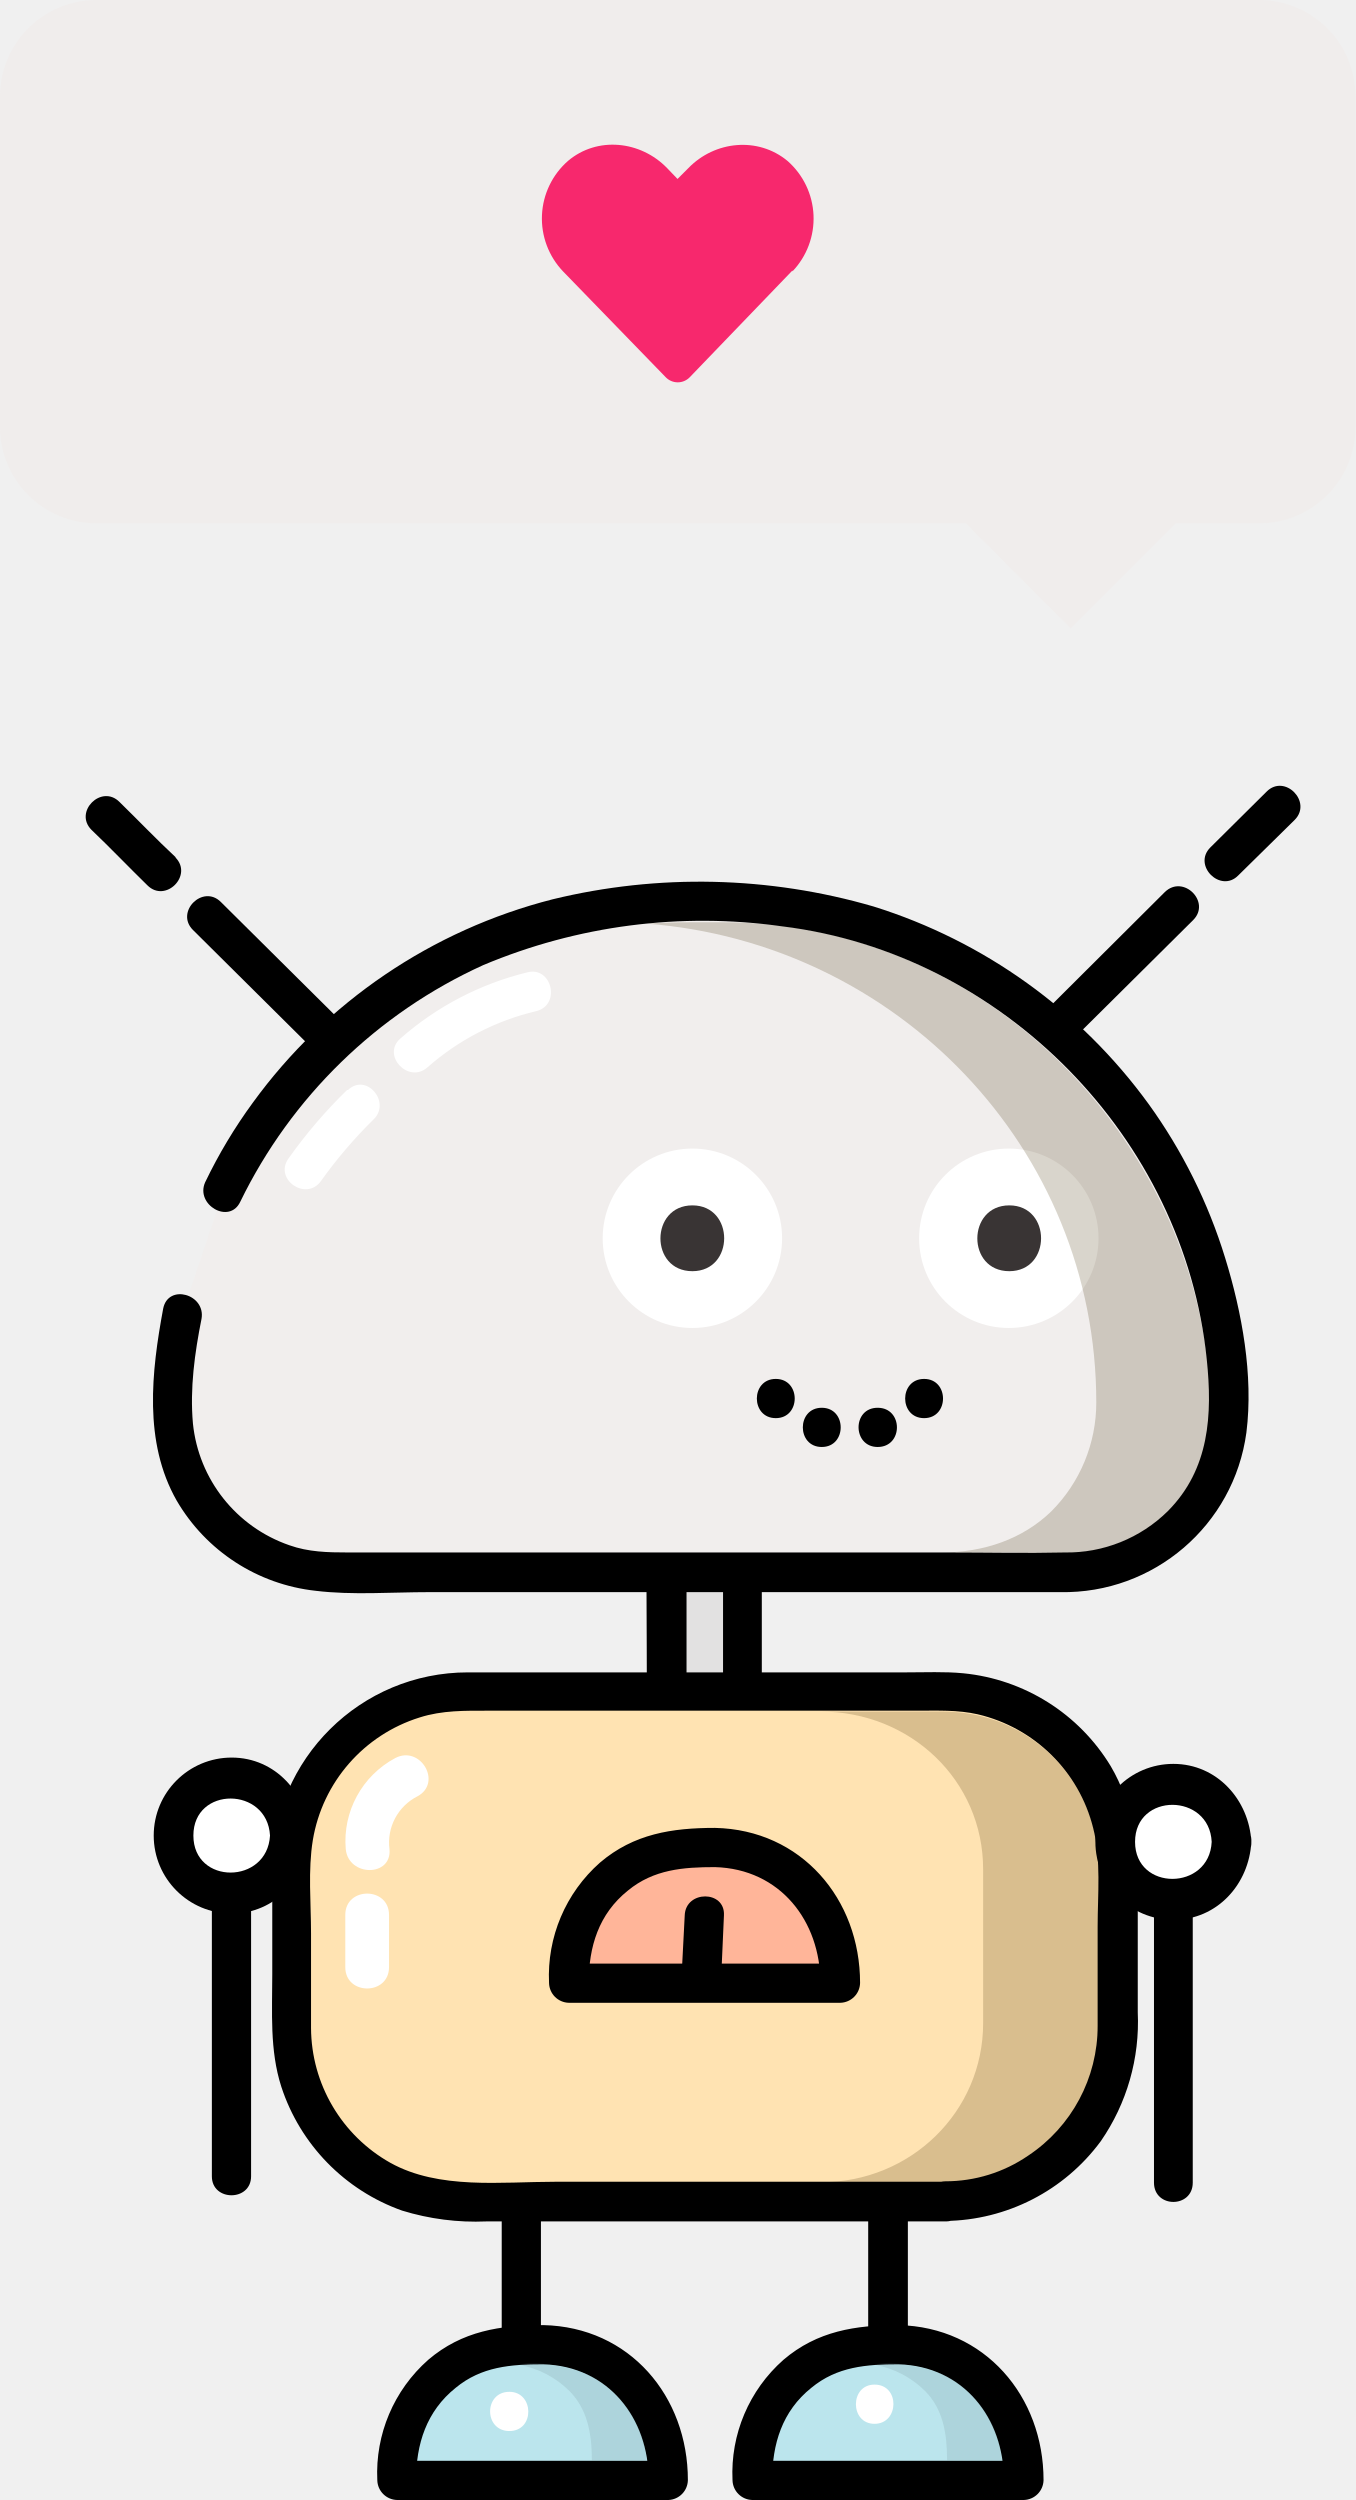
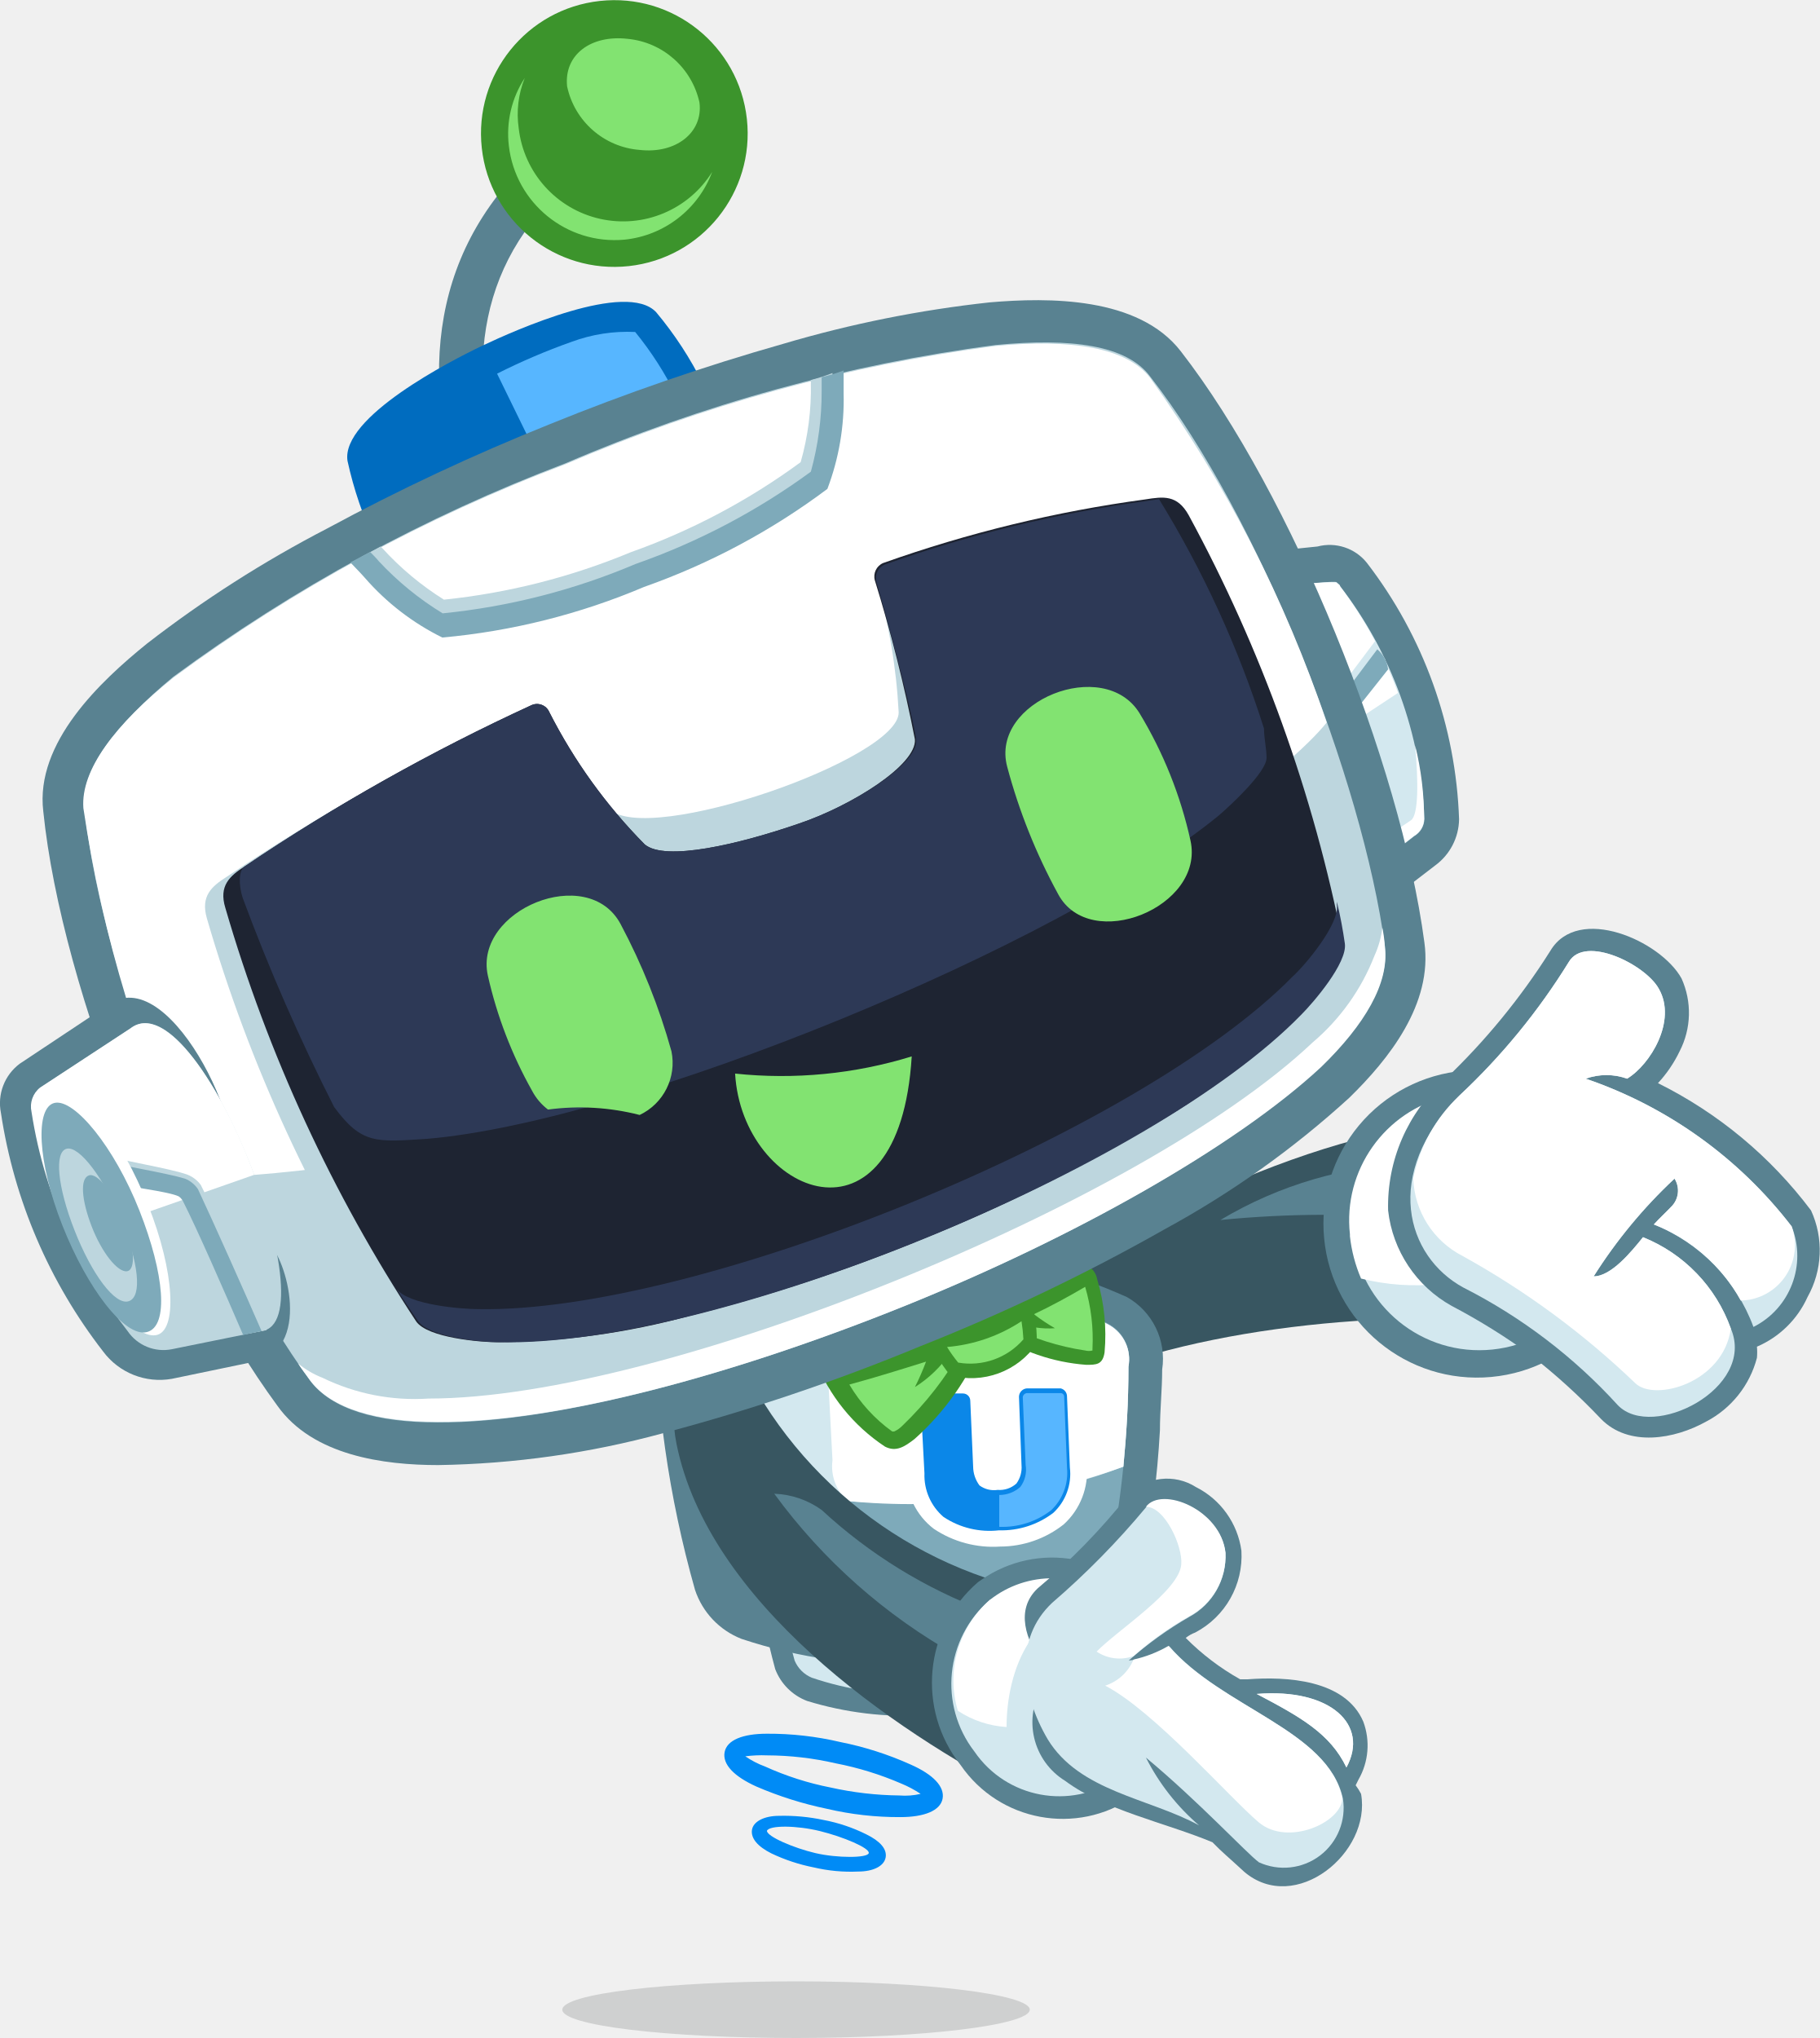
- <svg xmlns="http://www.w3.org/2000/svg" viewBox="0 0 300.7 554.6">
-   <g style="isolation:isolate">
-     <path d="M197 469.2v76.6" fill="none" />
-     <path d="M192.6 469.2v76.6c0 5.6 8.8 5.6 8.8 0v-76.6c0-5.7-8.8-5.7-8.8 0z" />
-     <path d="M115.6 466.8V549" fill="none" />
-     <path d="M111.3 466.8V549c0 5.6 8.7 5.6 8.7 0v-82.2c0-5.5-8.7-5.6-8.7 0z" />
-     <path fill="#e2e1e1" d="M157 411.1h-1.3a7.7 7.7 0 01-7.6-7.7v-73.8a7.7 7.7 0 017.6-7.7h1.3a7.7 7.7 0 017.7 7.7v73.8a7.8 7.8 0 01-7.7 7.7z" />
-     <path d="M157 406.7c-5.4 0-4.7-4.3-4.7-8.2v-61c0-2.5-.7-6.7.3-9.1 1.8-3.8 7.1-2 7.8 1.3a16 16 0 010 3V395c-.1 3.2 1.4 11.3-3.4 11.7-5.5.5-5.6 9.2 0 8.7 8.4-.6 12-7 12-14.7v-68c0-7.5-3-14.5-11.5-15s-13.8 5.4-14 13.4c-.2 15.2 0 30.3 0 45.5v23.7c0 8.5 4 15.2 13.4 15.2 5.6 0 5.7-8.8.1-8.8z" />
-     <path fill="#ffe3b2" d="M209.6 488.4H103A38.5 38.5 0 0164.7 450v-36.3a38.5 38.5 0 0138.3-38.3h106.7a38.5 38.5 0 0138.4 38.3V450a38.6 38.6 0 01-38.5 38.4z" />
-     <path d="M209.6 484h-86.4c-12 0-25.8 1.8-36.6-4.2A34.5 34.5 0 0169 449.9v-21c0-6.7-.7-14 .4-20.7A34.4 34.4 0 0193.1 381c5-1.6 10.1-1.5 15.2-1.5h95.2c4.5 0 9-.2 13.4.8a34.5 34.5 0 0125.6 25.2c1.8 7 1 14.8 1 21.9v22a34.5 34.5 0 01-15.4 28.8 32.4 32.4 0 01-18.4 5.7c-5.7.1-5.7 8.9 0 8.8a43.5 43.5 0 0034.5-17.7 46.5 46.5 0 008.2-28.6v-27.3c0-9.6-1-18.8-6-27.3a43.2 43.2 0 00-32.7-20.6c-4.1-.4-8.5-.2-12.7-.2H103.8a43.4 43.4 0 00-43.4 43v24c0 8.3-.6 16.8 2 24.9a43.5 43.5 0 0026.8 27.5 55.4 55.4 0 0018.7 2.4h102c5.4-.1 5.4-8.9-.3-8.9z" />
-     <path fill="#ffb599" d="M158.6 409.8H154a27.9 27.9 0 00-27.8 27.8v2.3h60.2v-2.3a27.9 27.9 0 00-27.8-27.8z" />
-     <path d="M158.6 405.5c-9.5 0-18 1.3-25.5 7.7a33.5 33.5 0 00-11.3 26.7 4.5 4.5 0 004.4 4.4h60.2a4.5 4.5 0 004.4-4.4c0-18.6-13-34-32.2-34.4-5.6-.1-5.6 8.6 0 8.7 14.5.4 23.4 12 23.4 25.7l4.4-4.3h-60.2l4.4 4.3c0-8 2.2-15.3 8.7-20.5 5.7-4.7 12.3-5.2 19.3-5.2 5.7 0 5.7-8.7 0-8.7z" />
-     <path d="M120.5 520.1h-4.7A27.9 27.9 0 0088.1 548v2.3h60.2V548a27.9 27.9 0 00-27.8-27.8z" fill="#bbe5ed" />
-     <path d="M120.5 515.8c-9.5 0-18 1.3-25.5 7.7a33.5 33.5 0 00-11.3 26.7 4.5 4.5 0 004.4 4.4h60.2a4.5 4.5 0 004.3-4.4c0-18.6-12.9-34-32.1-34.4-5.6-.1-5.6 8.6 0 8.7 14.5.4 23.4 12 23.4 25.7l4.4-4.3H88l4.3 4.3c0-8 2.3-15.3 8.8-20.5 5.7-4.7 12.2-5.2 19.3-5.2 5.6 0 5.6-8.7 0-8.7z" />
-     <path d="M199.3 520.1h-4.6a27.9 27.9 0 00-27.8 27.8v2.3h60.2V548a27.9 27.9 0 00-27.8-27.8z" fill="#bbe5ed" />
-     <path d="M199.3 515.8c-9.5 0-18 1.3-25.5 7.7a33.5 33.5 0 00-11.3 26.7 4.5 4.5 0 004.4 4.4h60.2a4.5 4.5 0 004.4-4.4c0-18.6-13-34-32.2-34.4-5.6-.1-5.6 8.6 0 8.7 14.5.4 23.4 12 23.4 25.7l4.4-4.3h-60.2l4.4 4.3c0-8 2.2-15.3 8.7-20.5 5.7-4.7 12.2-5.2 19.3-5.2 5.7 0 5.7-8.7 0-8.7zM160 438.4l.6-13.5c.3-5.6-8.5-5.6-8.7 0l-.7 13.5c-.3 5.6 8.4 5.6 8.7 0z" />
-     <circle cx="51.4" cy="407.2" r="12.9" fill="#fff" />
-     <path d="M59.9 407.2c-.6 10.9-17 11-17 0s16.4-10.9 17 0c.3 5.7 9 5.7 8.7 0-.4-9.3-7.5-17.3-17.2-17.3a17.3 17.3 0 000 34.6c9.7 0 16.8-7.9 17.2-17.3.3-5.6-8.4-5.6-8.7 0z" />
-     <path d="M47 420.8v62c0 5.6 8.7 5.6 8.7 0v-62c0-5.6-8.7-5.6-8.7 0z" />
-     <path fill="#f1eeed" d="M49.5 264.5c18.3-37.8 57-64.1 101.6-64.1h9A113 113 0 01272.5 313a36 36 0 01-35.8 35.9H74.3A36 36 0 0138.4 313a112.7 112.7 0 012-21.5" />
-     <path d="M53.3 266.6a111 111 0 0153.9-52.5 125.7 125.7 0 0166.3-8.6c49 6 89.2 47 94.2 96 1.3 12.4.6 24.4-8.6 33.7a31.8 31.8 0 01-22.9 9.2c-8.6.2-17.2 0-25.9 0H77.2c-4.5 0-8.8-.1-13-1.6a32 32 0 01-21.4-27c-.7-7.8.4-15.7 1.9-23.2 1-5.5-7.4-7.9-8.5-2.3-2.6 14-4.4 29.6 3 42.6a40.8 40.8 0 0030.8 20c8.2 1 16.9.3 25.2.3h140a40.9 40.9 0 0041.3-35.4c1.6-12.7-1-26.7-4.7-38.7a117 117 0 00-17-34.2 119.4 119.4 0 00-61-43.8 138 138 0 00-71.2-1.6 118.3 118.3 0 00-66.5 45.1 111.9 111.9 0 00-10.6 17.7c-2.2 5 5.4 9.4 7.8 4.3z" />
-     <path d="M172.1 314.6c5.6 0 5.6-8.7 0-8.7s-5.6 8.7 0 8.7zM182.3 321c5.6 0 5.6-8.7 0-8.7s-5.6 8.7 0 8.7zM194.7 321c5.7 0 5.7-8.7 0-8.7s-5.6 8.7 0 8.7zM205 314.6c5.6 0 5.6-8.7 0-8.7s-5.6 8.7 0 8.7z" />
-     <circle cx="223.8" cy="274.7" r="19.9" fill="#fff" />
-     <path d="M223.9 282c9.4 0 9.4-14.6 0-14.6s-9.5 14.6 0 14.6z" fill="#393434" />
-     <circle cx="153.6" cy="274.7" r="19.9" fill="#fff" />
-     <path d="M153.6 282c9.4 0 9.4-14.6 0-14.6s-9.5 14.6 0 14.6z" fill="#393434" />
-     <path d="M39 190.2c-4.3-4-8.3-8.2-12.5-12.3-4-4-10.2 2.2-6.2 6.2 4.2 4 8.2 8.2 12.4 12.3 4 4 10.2-2.2 6.2-6.2zM76 226.9l-27-26.8c-4-4-10.2 2.2-6.2 6.2l27 26.8c4 4 10.1-2.2 6.1-6.2zM274.7 194.2l12.5-12.3c4-4-2.2-10.3-6.2-6.3L268.5 188c-4 4 2.3 10.2 6.2 6.2zM237.7 230.9l27-26.8c4-4-2.2-10.2-6.3-6.2l-26.9 26.8c-4 4 2.3 10.2 6.2 6.2z" />
-     <path d="M117 215.7a66.5 66.5 0 00-28.2 14.7c-4.2 3.7 1.8 10.1 6 6.4a55.9 55.9 0 0124.2-12.5c5.5-1.4 3.4-10-2-8.6zM77 241.8A109.2 109.2 0 0064 257c-3.3 4.6 3.9 9.6 7.2 5a102.8 102.8 0 0111.6-13.6c4.1-3.8-1.5-10.5-5.6-6.6z" fill="#fff" />
-     <g style="mix-blend-mode:multiply">
-       <path d="M268.5 311a34.4 34.4 0 01-9.8 24.9 33.3 33.3 0 01-24.2 8.6l-25.6-.1c9.4 0 18-3 24.3-9.1a34.1 34.1 0 0010-24.2c0-56.5-44.4-102-99.8-106.2 2.7-.2 7-.3 9.8-.3h7.4c59.3 0 106.4 50.2 107.9 106.5z" fill="#d9d5cc" />
+ <svg xmlns="http://www.w3.org/2000/svg" id="Layer_1" data-name="Layer 1" viewBox="0 0 57.18 64.03">
+   <g id="Layer_2" data-name="Layer 2">
+     <g id="Shadow">
+       <path d="M33.26,63.11c0,.48-3.28.89-7.34.89s-7.35-.39-7.35-.89,3.29-.89,7.35-.89S33.26,62.63,33.26,63.11Z" transform="translate(-0.9 0.03)" style="fill:#181b21;fill-opacity:0.15;fill-rule:evenodd" />
    </g>
-     <g style="mix-blend-mode:multiply">
-       <path d="M243.8 414.9l-.2 34a34.4 34.4 0 01-35.4 35.2h-26c19.8 0 35.9-15.6 35.9-35.3v-34.1c0-19.8-16.2-35-36-35h26.4c20-.3 35.3 15.5 35.3 35.2z" fill="#d9d5cc" />
+     <g id="Hand_-_Behind" data-name="Hand - Behind">
+       <path d="M33.85,43.77c3.87-2,10.19-2.68,14.92-2.27l-1.26-6.37c-5.12.19-11.3,3.29-15.3,6.29Z" transform="translate(-0.9 0.03)" style="fill:#385661;fill-rule:evenodd" />
+       <path d="M45.69,38.28l-.35-1.76a12.6,12.6,0,0,0-6.09,1.78A33.8,33.8,0,0,1,45.69,38.28Z" transform="translate(-0.9 0.03)" style="fill:#598291;fill-rule:evenodd" />
+       <path d="M46.9,33.61a4.83,4.83,0,1,1-4.39,5.27,4.82,4.82,0,0,1,4.39-5.27Z" transform="translate(-0.9 0.03)" style="fill:#598291;fill-rule:evenodd" />
+       <path d="M47,34.41a4,4,0,1,1-3.59,4.4A4,4,0,0,1,47,34.41Z" transform="translate(-0.9 0.03)" style="fill:#d3e8ef;fill-rule:evenodd" />
+       <path d="M51.05,36.93c-.5,1.73-2.47,3.15-4.92,3.38a7,7,0,0,1-2.46-.17,4.66,4.66,0,0,1-.35-1.33v-.06a4,4,0,0,1,7.73-1.82Z" transform="translate(-0.9 0.03)" style="fill:#fff;fill-rule:evenodd" />
+       <path d="M57.81,38a3,3,0,0,1-.11,2.72,3.07,3.07,0,0,1-1.59,1.56,2,2,0,0,1,0,.35,3.16,3.16,0,0,1-1.59,2c-1,.56-2.44.81-3.31-.08a19.85,19.85,0,0,0-2.2-2A20,20,0,0,0,46.52,41a3.93,3.93,0,0,1-2-3,5.32,5.32,0,0,1,1.78-4.11,21.14,21.14,0,0,0,3.32-4.05c.87-1.46,3.46-.32,4.12.87A2.63,2.63,0,0,1,53.68,33,4.05,4.05,0,0,1,53,34,13.56,13.56,0,0,1,57.81,38Z" transform="translate(-0.9 0.03)" style="fill:#598291;fill-rule:evenodd" />
+       <path d="M46.88,40.42a16.9,16.9,0,0,1,4.86,3.7c1.08,1.12,4.35-.53,3.55-2.41a4.85,4.85,0,0,0-2.76-2.87c-.37.46-1,1.23-1.55,1.23A15.6,15.6,0,0,1,53.52,37a.71.71,0,0,1-.11.89c-.22.23-.32.31-.54.55A5.53,5.53,0,0,1,56,41.66,2.5,2.5,0,0,0,57.2,38.5a13.77,13.77,0,0,0-6.47-4.64,1.93,1.93,0,0,1,1.3,0c.73-.44,1.57-1.82,1-2.82-.41-.76-2.32-1.71-2.83-.85a20.45,20.45,0,0,1-3.44,4.2C44.32,36.87,45.1,39.45,46.88,40.42Z" transform="translate(-0.9 0.03)" style="fill:#d3e8ef;fill-rule:evenodd" />
+       <path d="M45.31,37a2.85,2.85,0,0,0,1.55,2.43,26,26,0,0,1,5.43,4c.6.58,2.76,0,3-1.72a4.85,4.85,0,0,0-2.76-2.87c-.37.46-1,1.23-1.55,1.23A15.6,15.6,0,0,1,53.52,37a.71.71,0,0,1-.11.89c-.22.23-.32.31-.54.55a5.32,5.32,0,0,1,2.73,2.39,1.68,1.68,0,0,0,.55-.1A1.74,1.74,0,0,0,57.2,38.5a13.77,13.77,0,0,0-6.47-4.64,1.93,1.93,0,0,1,1.3,0c.73-.44,1.57-1.82,1-2.82-.41-.76-2.32-1.71-2.83-.85a20.45,20.45,0,0,1-3.44,4.2A4.87,4.87,0,0,0,45.31,37Z" transform="translate(-0.9 0.03)" style="fill:#fff;fill-rule:evenodd" />
    </g>
-     <g style="opacity:.15">
-       <path d="M222.3 545.8h-12.2c0-6-.9-11.3-4.8-15.3a21.1 21.1 0 00-11.3-5.9 13.5 13.5 0 014-.4c7 .8 11.8 2 16 5.7a24.1 24.1 0 018.3 15.9z" fill="#5e7377" />
+     <g id="Body">
+       <path d="M26.26,53.41a1.73,1.73,0,0,1-1-1,23.8,23.8,0,0,1-.61-3q-.09-.64-.15-1.26a1.53,1.53,0,0,1,.61-1.55,13.18,13.18,0,0,1,3.44-1.27c.3-.07.61-.16.92-.25h.29l.95.18a12.66,12.66,0,0,1,3.52,1A1.52,1.52,0,0,1,35,47.75,10.37,10.37,0,0,0,34.91,49a21.6,21.6,0,0,1-.39,3,1.57,1.57,0,0,1-.91,1A10.63,10.63,0,0,1,26.26,53.41Z" transform="translate(-0.9 0.03)" style="fill:#598291;fill-rule:evenodd" />
+       <path d="M26.41,52.68a1,1,0,0,1-.54-.54,20.81,20.81,0,0,1-.73-4.07.88.88,0,0,1,.32-.89,16.31,16.31,0,0,1,4.14-1.4,16.35,16.35,0,0,1,4.25,1.06.84.84,0,0,1,.39.86,20.55,20.55,0,0,1-.42,4.14,1,1,0,0,1-.5.58A9.69,9.69,0,0,1,26.41,52.68Z" transform="translate(-0.9 0.03)" style="fill:#d3e8ef;fill-rule:evenodd" />
+       <path d="M32.72,52.67a9.55,9.55,0,0,1-2.8.51l-.31-7.42a29.1,29.1,0,0,1,3.48.75C33,48.56,32.91,50.65,32.72,52.67Z" transform="translate(-0.9 0.03)" style="fill:#fff;fill-rule:evenodd" />
+       <path d="M24.2,51.46a2.5,2.5,0,0,1-1.46-1.54,33.7,33.7,0,0,1-.94-4.44c-.09-.64-.16-1.27-.22-1.89a2.29,2.29,0,0,1,.94-2.33,19.81,19.81,0,0,1,5.17-1.84c.47-.12.94-.23,1.4-.36L29.3,39h.22a7,7,0,0,1,1.48.23,18.93,18.93,0,0,1,5.31,1.49A2.23,2.23,0,0,1,37.42,43c0,.63-.07,1.27-.07,1.9a31,31,0,0,1-.58,4.5A2.54,2.54,0,0,1,35.44,51,15.89,15.89,0,0,1,24.2,51.46Z" transform="translate(-0.9 0.03)" style="fill:#598291;fill-rule:evenodd" />
+       <path d="M24.56,50.41a1.42,1.42,0,0,1-.8-.83,33,33,0,0,1-1.13-6.15,1.26,1.26,0,0,1,.48-1.35c1.2-.8,3.87-1.51,6.25-2.11,2.4.41,5.14.9,6.4,1.62a1.24,1.24,0,0,1,.58,1.3,31.69,31.69,0,0,1-.62,6.22A1.47,1.47,0,0,1,35,50,14.82,14.82,0,0,1,24.56,50.41Z" transform="translate(-0.9 0.03)" style="fill:#598291;fill-rule:evenodd" />
+       <path d="M29,51.13a1.74,1.74,0,0,1-1.57-1l-.75-9.45c.88-.25,1.81-.49,2.7-.71,2.4.41,5.14.9,6.4,1.62a1.24,1.24,0,0,1,.58,1.3,31.69,31.69,0,0,1-.62,6.22A1.47,1.47,0,0,1,35,50,14.57,14.57,0,0,1,29,51.13Z" transform="translate(-0.9 0.03)" style="fill:#7eaaba;fill-rule:evenodd" />
+       <path d="M23.05,46.56c-.19-1.05-.29-2-.4-3.11a1.23,1.23,0,0,1,.48-1.34c1.19-.8,3.87-1.52,6.25-2.12,2.39.41,5.14.91,6.39,1.62a1.24,1.24,0,0,1,.59,1.3c0,1.14-.06,2.08-.16,3.14C32,47.66,27.52,47.34,23.05,46.56Z" transform="translate(-0.9 0.03)" style="fill:#d3e8ef;fill-rule:evenodd" />
+       <path d="M27.54,47.13a1.45,1.45,0,0,1-.48-1.28l-.27-5.17c.84-.25,1.74-.48,2.59-.69,2.39.41,5.14.91,6.39,1.62a1.24,1.24,0,0,1,.59,1.3c0,1.14-.06,2.08-.16,3.14A19.77,19.77,0,0,1,27.54,47.13Z" transform="translate(-0.9 0.03)" style="fill:#fff;fill-rule:evenodd" />
+       <path d="M32.33,43.82h0a.78.78,0,0,1,.75-.81h1.1a.76.76,0,0,1,.78.74L35.05,46a2.24,2.24,0,0,1-.72,1.86,3.22,3.22,0,0,1-2,.7A3.35,3.35,0,0,1,30.24,48a2.2,2.2,0,0,1-.86-1.78L29.29,44a.77.77,0,0,1,.74-.81h1.09a.78.78,0,0,1,.8.74Z" transform="translate(-0.9 0.03)" style="fill:#fff;fill-rule:evenodd" />
+       <path d="M34.43,43.85l.09,2.23A1.67,1.67,0,0,1,34,47.5a2.69,2.69,0,0,1-1.71.55,2.61,2.61,0,0,1-1.74-.42,1.72,1.72,0,0,1-.6-1.37L29.83,44a.3.3,0,0,1,.25-.25h1.08a.23.23,0,0,1,.23.23l.09,2.07a1,1,0,0,0,.2.59.77.77,0,0,0,.57.14.79.79,0,0,0,.59-.2A.86.86,0,0,0,33,46l-.08-2.15a.27.27,0,0,1,.25-.26h1.06A.26.26,0,0,1,34.43,43.85Z" transform="translate(-0.9 0.03)" style="fill:#0b87e8;fill-rule:evenodd" />
+       <path d="M33.16,43.74a.14.14,0,0,0-.12.13L33.13,46a.9.9,0,0,1-.17.69,1,1,0,0,1-.66.25v1a2.51,2.51,0,0,0,1.63-.52,1.61,1.61,0,0,0,.5-1.33l-.09-2.24h0a.11.11,0,0,0-.13-.11Z" transform="translate(-0.9 0.03)" style="fill:#57b6ff;fill-rule:evenodd" />
    </g>
-     <g style="opacity:.15">
-       <path d="M143.5 545.8h-12.2c0-6-1-11.3-4.9-15.3a21.1 21.1 0 00-11.3-5.9 13.5 13.5 0 014-.4c7.1.8 11.9 2 16 5.7a23.8 23.8 0 018.4 15.9z" fill="#5e7377" />
+     <g id="Float">
+       <path d="M29.52,55.41c.7.31,1.07.69,1,1.07s-.58.58-1.33.58a9.89,9.89,0,0,1-2.3-.26,11.45,11.45,0,0,1-2.22-.7c-.71-.32-1.07-.7-1-1.08s.57-.58,1.33-.58a9.83,9.83,0,0,1,2.3.26A10.26,10.26,0,0,1,29.52,55.41Zm-5.2-.26a2.8,2.8,0,0,0,.62.32,9.34,9.34,0,0,0,2.06.66,10.44,10.44,0,0,0,2.16.25,2.15,2.15,0,0,0,.67-.05,3.46,3.46,0,0,0-.6-.32,9.93,9.93,0,0,0-2.07-.64A9.72,9.72,0,0,0,25,55.12,4,4,0,0,0,24.32,55.15Z" transform="translate(-0.9 0.03)" style="fill:#008bf6" />
+       <path d="M28.12,57.6c.43.21.66.46.61.73s-.39.44-.86.44a5.08,5.08,0,0,1-1.4-.13,5.61,5.61,0,0,1-1.33-.44c-.44-.22-.65-.48-.61-.74s.38-.44.85-.44a6,6,0,0,1,1.4.13A5.16,5.16,0,0,1,28.12,57.6ZM25,57.49c0,.18.84.54,1.52.7s1.65.16,1.68,0-.8-.51-1.53-.69S25.08,57.31,25,57.49Z" transform="translate(-0.9 0.03)" style="fill:#008bf6" />
    </g>
-     <path d="M87.7 390a20.9 20.9 0 00-11 20.2c.6 6.2 10.3 6.2 9.7 0a11.5 11.5 0 016.2-11.7c5.6-3 .7-11.4-4.9-8.5zM76.6 424.8v11.6c0 6.3 9.7 6.3 9.7 0v-11.6c0-6.3-9.7-6.3-9.7 0zM113 530.6c-5.7 0-5.7 8.7 0 8.7s5.5-8.7 0-8.7zM194 529c-5.5 0-5.5 8.7 0 8.7s5.7-8.7 0-8.7z" fill="#fff" />
-     <circle cx="260.3" cy="408.6" r="12.9" fill="#fff" />
-     <path d="M268.8 408.6c-.5 10.9-17 11-17 0s16.5-10.9 17 0c.3 5.6 9 5.6 8.8 0-.5-9.3-7.6-17.3-17.3-17.3a17.3 17.3 0 000 34.6c9.7 0 16.8-7.9 17.3-17.3.3-5.6-8.5-5.6-8.8 0z" />
-     <path d="M256 422.2v62c0 5.7 8.6 5.7 8.6 0v-62c0-5.6-8.7-5.6-8.7 0z" />
-     <rect width="300.7" height="116.1" fill="#f0edec" rx="21.4" />
-     <path d="M237.5 88l25.7 25.7-25.7 25.7-25.6-25.7z" fill="#f0edec" />
-     <path fill="#f7286d" d="M175.8 60L153 83.7a3.7 3.7 0 01-5.3 0l-22.8-23.5a17 17 0 011.1-24.5c6.5-5.5 16.1-4.5 22 1.6l2.3 2.4 2.4-2.4c5.9-6.1 15.5-7 22-1.6a17 17 0 011.1 24.5z" />
+     <g id="Bow_Tie" data-name="Bow Tie">
+       <path d="M26.92,41.86l-.08,0a.64.64,0,0,0-.32.85,5.77,5.77,0,0,0,2.19,2.71c.35.18.62,0,.93-.24a8.36,8.36,0,0,0,2.18-3.1l-.76-.93A11,11,0,0,0,26.92,41.86Z" transform="translate(-0.9 0.03)" style="fill:#3c942c;fill-rule:evenodd" />
+       <path d="M30,42.75a8.08,8.08,0,0,1-.35.8,3.78,3.78,0,0,0,1.11-1.07l.37-.13a10.4,10.4,0,0,1-1.87,2.41.88.88,0,0,1-.25.18.11.11,0,0,1-.08,0,4.83,4.83,0,0,1-1.34-1.47C28.4,43.25,29.2,43,30,42.75Z" transform="translate(-0.9 0.03)" style="fill:#82e371;fill-rule:evenodd" />
+       <path d="M34.63,39.66h0a.63.63,0,0,1,.75.51,6.11,6.11,0,0,1,.23,2.29c-.06.39-.26.39-.58.39a6.08,6.08,0,0,1-2.91-1l-.17-1A8,8,0,0,1,34.63,39.66Z" transform="translate(-0.9 0.03)" style="fill:#3c942c;fill-rule:evenodd" />
+       <path d="M33.39,41.26a5.82,5.82,0,0,0,.66.44,2.7,2.7,0,0,1-1.19-.18l-.25.12A7.86,7.86,0,0,0,35,42.4a.45.45,0,0,0,.23,0v-.06A5.79,5.79,0,0,0,35,40.4C34.47,40.71,33.94,41,33.39,41.26Z" transform="translate(-0.9 0.03)" style="fill:#82e371;fill-rule:evenodd" />
+       <path d="M30.28,41.12a9.15,9.15,0,0,1,2.09-.75,1,1,0,0,1,.83.16,4.44,4.44,0,0,1,.28,1.65,2.49,2.49,0,0,1-2.72,1A4.7,4.7,0,0,1,30,41.85C29.87,41.6,29.86,41.41,30.28,41.12Z" transform="translate(-0.9 0.03)" style="fill:#3c942c;fill-rule:evenodd" />
+       <path d="M30.66,42.29a4.34,4.34,0,0,0,.35.49,2.21,2.21,0,0,0,2.05-.73,5.51,5.51,0,0,0-.06-.57A5,5,0,0,1,30.66,42.29Z" transform="translate(-0.9 0.03)" style="fill:#82e371;fill-rule:evenodd" />
+     </g>
+     <g id="Hand_-_Front" data-name="Hand - Front">
+       <path d="M22.16,45.34c1,4.95,6.67,8.93,10.89,11.1l2.47-6.2A13.34,13.34,0,0,1,24.69,43.7C24.06,42.71,21.59,42.5,22.16,45.34Z" transform="translate(-0.9 0.03)" style="fill:#385661;fill-rule:evenodd" />
+       <path d="M26.72,47.41a2.72,2.72,0,0,0-1.49-.51A18,18,0,0,0,31,52l.88-1.41A15.69,15.69,0,0,1,26.72,47.41Z" transform="translate(-0.9 0.03)" style="fill:#598291;fill-rule:evenodd" />
+       <path d="M31.76,49.59a3.88,3.88,0,0,1,5.4,1,4.19,4.19,0,0,1-.55,5.76l-.11.08a3.89,3.89,0,0,1-5.41-1,4.17,4.17,0,0,1,.54-5.75Z" transform="translate(-0.9 0.03)" style="fill:#598291;fill-rule:evenodd" />
+       <path d="M32.16,50.15a3.21,3.21,0,0,1,4.46.85,3.49,3.49,0,0,1-.5,4.76l-.11.08A3.23,3.23,0,0,1,31.52,55,3.48,3.48,0,0,1,32,50.24Z" transform="translate(-0.9 0.03)" style="fill:#d3e8ef;fill-rule:evenodd" />
+       <path d="M36,50.3c-2.7-.22-3.47,2.22-3.47,3.93A3.14,3.14,0,0,1,31,53.72,3.36,3.36,0,0,1,32,50.24,3.16,3.16,0,0,1,36,50.3Z" transform="translate(-0.9 0.03)" style="fill:#fff;fill-rule:evenodd" />
+       <path d="M43.67,56.33C44,58.18,41.6,60.14,40,58.78c-.54-.5-.68-.6-1-.93-1.49-.62-3.38-1-4.63-1.93h0a2.16,2.16,0,0,1-.69-3v-.66c-.55-.76-.88-1.71-.18-2.38a20.38,20.38,0,0,0,2.86-2.94,1.69,1.69,0,0,1,2.12-.25,2.64,2.64,0,0,1,1.43,2,2.72,2.72,0,0,1-1.45,2.57,1.11,1.11,0,0,0-.3.17,7.73,7.73,0,0,0,1.71,1.3h.24c1.2-.09,3.06,0,3.63,1.33a2.15,2.15,0,0,1-.15,1.82l-.09.18A1.82,1.82,0,0,1,43.67,56.33Z" transform="translate(-0.9 0.03)" style="fill:#598291;fill-rule:evenodd" />
+       <path d="M33.82,54.61c1,1.65,3.19,1.85,4.76,2.71a6.92,6.92,0,0,1-1.67-2.13c1.67,1.39,3.16,3,3.55,3.29a1.88,1.88,0,0,0,2.64-2c-.46-2.15-3.79-2.85-5.46-4.79a2.78,2.78,0,0,1-1.27.45,11.6,11.6,0,0,1,1.9-1.37,2.16,2.16,0,0,0,1.14-2c-.15-1.35-2-2.1-2.5-1.44a25.33,25.33,0,0,1-2.95,3C32.75,51.47,33,53.21,33.82,54.61Zm6.57-1.42c1.39.73,2.31,1.25,2.82,2.31C43.94,54.16,42.71,53,40.39,53.19Z" transform="translate(-0.9 0.03)" style="fill:#d3e8ef;fill-rule:evenodd" />
+       <path d="M36.52,52a10.15,10.15,0,0,1,1.75-1.25,2.16,2.16,0,0,0,1.14-2c-.15-1.35-2-2.1-2.5-1.44.6,0,1.16,1.25,1.11,1.81-.06.83-2,2.06-2.66,2.74A1.29,1.29,0,0,0,36.52,52Zm-.89.93c1.54.8,3.9,3.51,4.82,4.29s2.63,0,2.63-.76c-.46-2.14-3.8-2.84-5.46-4.78a3.88,3.88,0,0,1-1.1.43A1.45,1.45,0,0,1,35.63,52.93Zm4.76.26c1.39.73,2.31,1.25,2.82,2.31C43.94,54.16,42.71,53,40.39,53.19Z" transform="translate(-0.9 0.03)" style="fill:#fff;fill-rule:evenodd" />
+     </g>
+     <g id="Head">
+       <path d="M43.85,17.65a14,14,0,0,1,2.9,8.06A1.83,1.83,0,0,1,46,27.16L41.6,30.54,37.06,17.68l5.24-.54A1.5,1.5,0,0,1,43.85,17.65Z" transform="translate(-0.9 0.03)" style="fill:#598291;fill-rule:evenodd" />
+       <path d="M45.34,26.24a.64.64,0,0,0,.32-.54A12.78,12.78,0,0,0,43,18.37a.52.52,0,0,0-.1-.11c-.16-.08-3.81.38-4.28.38l3.55,10.08Z" transform="translate(-0.9 0.03)" style="fill:#d3e8ef;fill-rule:evenodd" />
+       <path d="M45.32,26.24a.64.64,0,0,0,.33-.54,9.48,9.48,0,0,0-.28-2.31c.1,1.12.11,2.18-.13,2.35L41.89,28l.25.7Zm-.49-4.5A12.73,12.73,0,0,0,43,18.38s.06,0-.1-.1-3.82.33-4.28.38l2.06,5.82Z" transform="translate(-0.9 0.03)" style="fill:#fff;fill-rule:evenodd" />
+       <path d="M44.43,20.69l-1,1.3a.22.22,0,0,0,0,.16,29.5,29.5,0,0,1,1,4.15l.09.56L44,27.3c0-.29-.07-.58-.13-.87a28.31,28.31,0,0,0-1-4.06.8.8,0,0,1,.11-.75l1.14-1.52C44.2,20.31,44.3,20.5,44.43,20.69Z" transform="translate(-0.9 0.03)" style="fill:#d3e8ef;fill-rule:evenodd" />
+       <path d="M44.52,21l-.84,1.06a.2.2,0,0,0,0,.15,26.85,26.85,0,0,1,1,4.14,1.77,1.77,0,0,1,0,.32l-.55.44-.09-.61a24.56,24.56,0,0,0-1-4.06.79.79,0,0,1,.14-.74l1-1.33A1,1,0,0,1,44.52,21Z" transform="translate(-0.9 0.03)" style="fill:#7eaaba;fill-rule:evenodd" />
+       <path d="M19.16,5.4c-3.32,2.63-3.66,6.15-2.47,10l-1.3.4C14,11.4,14.56,7.32,18.32,4.32Z" transform="translate(-0.9 0.03)" style="fill:#598291;fill-rule:evenodd" />
+       <path d="M24.37,3.71h0A4.19,4.19,0,1,1,19.75,0,4.19,4.19,0,0,1,24.37,3.71Z" transform="translate(-0.9 0.03)" style="fill:#3c942c;fill-rule:evenodd" />
+       <path d="M23.52,3.82h0a3.34,3.34,0,1,1-3.68-3A3.34,3.34,0,0,1,23.52,3.83Z" transform="translate(-0.9 0.03)" style="fill:#3c942c;fill-rule:evenodd" />
+       <path d="M17.2,4a3.3,3.3,0,0,0,6.08,1.37A3.3,3.3,0,0,1,20.52,7.5a3.35,3.35,0,0,1-3.63-2.95,3.2,3.2,0,0,1,.5-2.13A3.05,3.05,0,0,0,17.2,4Zm5.68-.81c.12.95-.75,1.62-1.88,1.49a2.53,2.53,0,0,1-2.28-2c-.1-1,.76-1.62,1.9-1.49A2.56,2.56,0,0,1,22.88,3.19Z" transform="translate(-0.9 0.03)" style="fill:#82e371;fill-rule:evenodd" />
+       <path d="M14.12,19.32a12,12,0,0,1-2.3-4.87c-.21-1.37,3.23-3.14,4.24-3.62s4.53-2.05,5.46-1.05A11.38,11.38,0,0,1,23.9,14.6c.26,1.46-3.22,3.24-4.22,3.75S15.07,20.42,14.12,19.32Z" transform="translate(-0.9 0.03)" style="fill:#006cbf;fill-rule:evenodd" />
+       <path d="M14.86,18.59a1.75,1.75,0,0,0,.6.05,15.49,15.49,0,0,0,6-2.5c.28-.19,1.46-1.1,1.46-1.45a10.51,10.51,0,0,0-2.1-4.29,5.05,5.05,0,0,0-2,.31,20.07,20.07,0,0,0-2.34,1c-.69.35-3.5,1.84-3.69,2.61A10.37,10.37,0,0,0,14.86,18.59Z" transform="translate(-0.9 0.03)" style="fill:#006cbf;fill-rule:evenodd" />
+       <path d="M19.3,17.4a12.72,12.72,0,0,0,3.33-2.19c.08-.09.33-.38.33-.52a10.51,10.51,0,0,0-2.1-4.29,5.05,5.05,0,0,0-2,.31,20.07,20.07,0,0,0-2.34,1Z" transform="translate(-0.9 0.03)" style="fill:#57b6ff;fill-rule:evenodd" />
+       <path d="M21.73,45a28.51,28.51,0,0,1-7.06,1c-1.72,0-3.94-.3-5.05-1.86-3.36-4.57-6.78-13-7.36-18.68C2,23.3,4.06,21.37,5.52,20.19a37.08,37.08,0,0,1,5.65-3.61,67.49,67.49,0,0,1,7-3.28,70.83,70.83,0,0,1,7.35-2.53A36.86,36.86,0,0,1,32,9.47c1.86-.16,4.67-.18,6,1.53,3.5,4.5,6.91,12.94,7.66,18.58.27,1.93-1.12,3.67-2.36,4.88a29.53,29.53,0,0,1-5.8,4.13,61.65,61.65,0,0,1-7.69,3.68A63.72,63.72,0,0,1,21.73,45Z" transform="translate(-0.9 0.03)" style="fill:#598291;fill-rule:evenodd" />
+       <path d="M14.65,44.66c-1.9,0-3.33-.41-4-1.31-3.1-4.23-6.52-12.46-7.1-18-.12-1.2,1-2.63,2.8-4.12a51.58,51.58,0,0,1,12.31-6.7,50.91,50.91,0,0,1,13.53-3.72c2.36-.23,4.13,0,4.86,1,3.42,4.39,6.67,12.66,7.37,17.89.13,1.11-.63,2.41-2,3.74C39.72,36,34.66,38.85,29.33,41S18.41,44.68,14.65,44.66Z" transform="translate(-0.9 0.03)" style="fill:#bdd6de;fill-rule:evenodd" />
+       <path d="M7.06,37A41.27,41.27,0,0,1,3.52,25.36c-.09-1.2,1-2.63,2.83-4.1a51.23,51.23,0,0,1,12.31-6.7,51.22,51.22,0,0,1,13.52-3.72c2.37-.23,4.13.05,4.86,1a41,41,0,0,1,5.55,10.83C40.21,25.64,25,36.2,7.06,37Zm7.57,7.64c-1.89,0-3.33-.41-4-1.32-.11-.16-.25-.33-.36-.51a2.83,2.83,0,0,0,.77.45,6.61,6.61,0,0,0,3.33.65c3.75,0,9.34-1.55,14.66-3.7s10.4-4.92,13.12-7.49A6.81,6.81,0,0,0,44.09,30a3,3,0,0,0,.25-.88,4.34,4.34,0,0,1,.08.63c.13,1.11-.63,2.41-2,3.74C39.72,36,34.66,38.85,29.33,41S18.41,44.68,14.63,44.64Z" transform="translate(-0.9 0.03)" style="fill:#fff;fill-rule:evenodd" />
+       <path d="M29.14,22.35a18.21,18.21,0,0,0-.7-4.14.44.44,0,0,1,.27-.54A35.78,35.78,0,0,1,36.35,16c.57-.09,1-.13,1.36.49a47.6,47.6,0,0,1,4.85,13.48c.09.61-1,1.87-1.36,2.24a23.29,23.29,0,0,1-4.91,3.63,49.31,49.31,0,0,1-6.92,3.4A50,50,0,0,1,22,41.63a23.83,23.83,0,0,1-6.06.85c-.54,0-2.17-.15-2.54-.66a48,48,0,0,1-6-13c-.2-.7.15-1,.62-1.3a69.19,69.19,0,0,1,9.23-5.21.46.46,0,0,1,.57.2,10.09,10.09,0,0,0,2.23,2.88C21.26,26.56,29.16,23.81,29.14,22.35Z" transform="translate(-0.9 0.03)" style="fill:#bdd6de;fill-rule:evenodd" />
+       <path d="M29.65,23.2a47.49,47.49,0,0,0-1.26-5,.46.46,0,0,1,.26-.54,40.94,40.94,0,0,1,8.24-2c.57-.09,1-.15,1.36.49A47.23,47.23,0,0,1,43.1,29.62c.08.62-1,1.88-1.36,2.23a23.68,23.68,0,0,1-4.91,3.64,52.2,52.2,0,0,1-6.92,3.4,53.75,53.75,0,0,1-7.33,2.42,23.37,23.37,0,0,1-6.06.83c-.54,0-2.18-.14-2.54-.65a48,48,0,0,1-6-13c-.21-.69.14-1,.61-1.3a63.62,63.62,0,0,1,9-5.06.42.42,0,0,1,.57.21,16.64,16.64,0,0,0,3,4.16c.64.54,2.95,0,4.86-.66C27.65,25.29,29.71,24,29.65,23.2Z" transform="translate(-0.9 0.03)" style="fill:#1e2432;fill-rule:evenodd" />
+       <path d="M29.69,23.25c0-.33-.67-3-1.25-5a.46.46,0,0,1,.26-.54,40.94,40.94,0,0,1,8.24-2l.38-.06a32.42,32.42,0,0,1,3.3,7.21c0,.31.08.63.08.92,0,.45-1.14,1.5-1.5,1.81-5,4.1-18.47,9.62-24.88,10.16-1.6.1-2.05.18-2.92-1a62.62,62.62,0,0,1-2.87-6.56c-.13-.39-.14-.87.06-1a63.62,63.62,0,0,1,9-5.06.42.42,0,0,1,.57.21,16.64,16.64,0,0,0,3,4.16c.64.54,2.95,0,4.86-.66C27.65,25.29,29.71,24,29.69,23.25ZM13.36,40.46c.36.51,2.06.64,2.57.64,6.89.13,20.79-5.55,25.59-10.45C41.91,30.3,43,29,42.91,28.4v-.1c.11.45.19.89.25,1.31.09.61-1,1.87-1.36,2.23-4.73,4.87-18.42,10.46-25.21,10.3-.55,0-2.18-.15-2.55-.66-.24-.35-.49-.71-.74-1.11A.24.24,0,0,0,13.36,40.46Z" transform="translate(-0.9 0.03)" style="fill:#2d3956;fill-rule:evenodd" />
+       <path d="M32.55,24.06a18,18,0,0,0,1.6,4c1,1.87,4.62.41,4.16-1.68a13.21,13.21,0,0,0-1.6-4C35.6,20.57,32,22,32.55,24.06ZM20.4,29A19.77,19.77,0,0,1,22,33,1.81,1.81,0,0,1,21,35a7.56,7.56,0,0,0-2.88-.17,1.77,1.77,0,0,1-.5-.59,13.37,13.37,0,0,1-1.39-3.62C15.78,28.56,19.37,27.08,20.4,29Z" transform="translate(-0.9 0.03)" style="fill:#82e371;fill-rule:evenodd" />
+       <path d="M24,33.7a13.88,13.88,0,0,0,5.55-.54C29.16,39.55,24.22,37.52,24,33.7Z" transform="translate(-0.9 0.03)" style="fill:#82e371;fill-rule:evenodd" />
+       <path d="M27.06,11.69v.38A7.32,7.32,0,0,1,26.57,15,19.37,19.37,0,0,1,21,18a21.09,21.09,0,0,1-6.15,1.57,8,8,0,0,1-2.35-1.86c-.09-.07-.16-.16-.25-.24l.61-.33.06.06a9.28,9.28,0,0,0,1.93,1.61,20.85,20.85,0,0,0,5.87-1.49,20.73,20.73,0,0,0,5.34-2.83A8.39,8.39,0,0,0,26.38,12v-.09A6,6,0,0,0,27.06,11.69Z" transform="translate(-0.9 0.03)" style="fill:#bdd6de;fill-rule:evenodd" />
+       <path d="M27.41,11.61v.72a7.9,7.9,0,0,1-.51,3,21.59,21.59,0,0,1-5.76,3.08A21.1,21.1,0,0,1,14.8,20a7.79,7.79,0,0,1-2.43-1.87c-.14-.16-.3-.32-.46-.49l.62-.33c.09.09.19.19.28.3a9.51,9.51,0,0,0,2,1.63,20.8,20.8,0,0,0,6.06-1.55,21.2,21.2,0,0,0,5.51-2.9,9.41,9.41,0,0,0,.34-2.53v-.44A5.49,5.49,0,0,0,27.41,11.61Z" transform="translate(-0.9 0.03)" style="fill:#7eaaba;fill-rule:evenodd" />
+       <path d="M6.3,43.29a2.21,2.21,0,0,1-2.16-.86A16.15,16.15,0,0,1,.93,34.94a1.55,1.55,0,0,1,.59-1.55l2.83-1.88C6.33,30.18,9,36.08,8,36.94L9.25,39c.47.06,1.51,3-.11,3.7Z" transform="translate(-0.9 0.03)" style="fill:#598291;fill-rule:evenodd" />
+       <path d="M6.3,42.36a1.36,1.36,0,0,1-1.39-.57,15,15,0,0,1-3-6.89.74.74,0,0,1,.26-.76L5,32.28c2.11-1.62,6.32,9.26,4.11,9.51Z" transform="translate(-0.9 0.03)" style="fill:#bdd6de;fill-rule:evenodd" />
+       <path d="M3.12,38.9a14.38,14.38,0,0,1-1.23-4,.76.76,0,0,1,.27-.76L5,32.28c1.11-.86,2.89,1.86,3.89,4.6Z" transform="translate(-0.9 0.03)" style="fill:#fff;fill-rule:evenodd" />
+       <path d="M6.8,36.88a.94.94,0,0,1,.41.32c.51,1,1.55,3.33,2.07,4.56h0l-.54.1c-.55-1.34-1.47-3.43-1.94-4.34a.37.37,0,0,0-.12-.13c-.38-.16-1.91-.35-2.38-.48A6,6,0,0,0,4,36.23C4.52,36.4,6.28,36.68,6.8,36.88Z" transform="translate(-0.9 0.03)" style="fill:#bdd6de;fill-rule:evenodd" />
+       <path d="M6.71,37a.89.89,0,0,1,.41.33c.47,1,1.46,3.22,2,4.46l-.58.12c-.56-1.3-1.45-3.34-1.9-4.22a.49.49,0,0,0-.12-.13c-.32-.16-1.68-.31-2.16-.44A6,6,0,0,0,4,36.42C4.63,36.58,6.12,36.82,6.71,37Z" transform="translate(-0.9 0.03)" style="fill:#7eaaba;fill-rule:evenodd" />
+       <path d="M5.55,37.82c.84,2.1.94,4,.24,4.1S3.84,40.47,3,38.37s-1-4-.25-4.1S4.71,35.72,5.55,37.82Z" transform="translate(-0.9 0.03)" style="fill:#fff;fill-rule:evenodd" />
+       <path d="M5.28,38c.79,2,.93,3.64.24,3.82s-1.87-1.35-2.66-3.35S2,34.75,2.62,34.62,4.49,36,5.28,38Z" transform="translate(-0.9 0.03)" style="fill:#7eaaba;fill-rule:evenodd" />
+       <path d="M4.71,38.3c.54,1.33.67,2.4.24,2.55S3.78,40,3.24,38.62,2.6,36.15,3,36.06,4.17,37,4.71,38.3Z" transform="translate(-0.9 0.03)" style="fill:#bdd6de;fill-rule:evenodd" />
+       <path d="M4.8,38.3c.32.82.38,1.57.09,1.61s-.79-.58-1.11-1.41S3.41,37,3.69,36.9,4.48,37.48,4.8,38.3Z" transform="translate(-0.9 0.03)" style="fill:#7eaaba;fill-rule:evenodd" />
+     </g>
  </g>
</svg>
